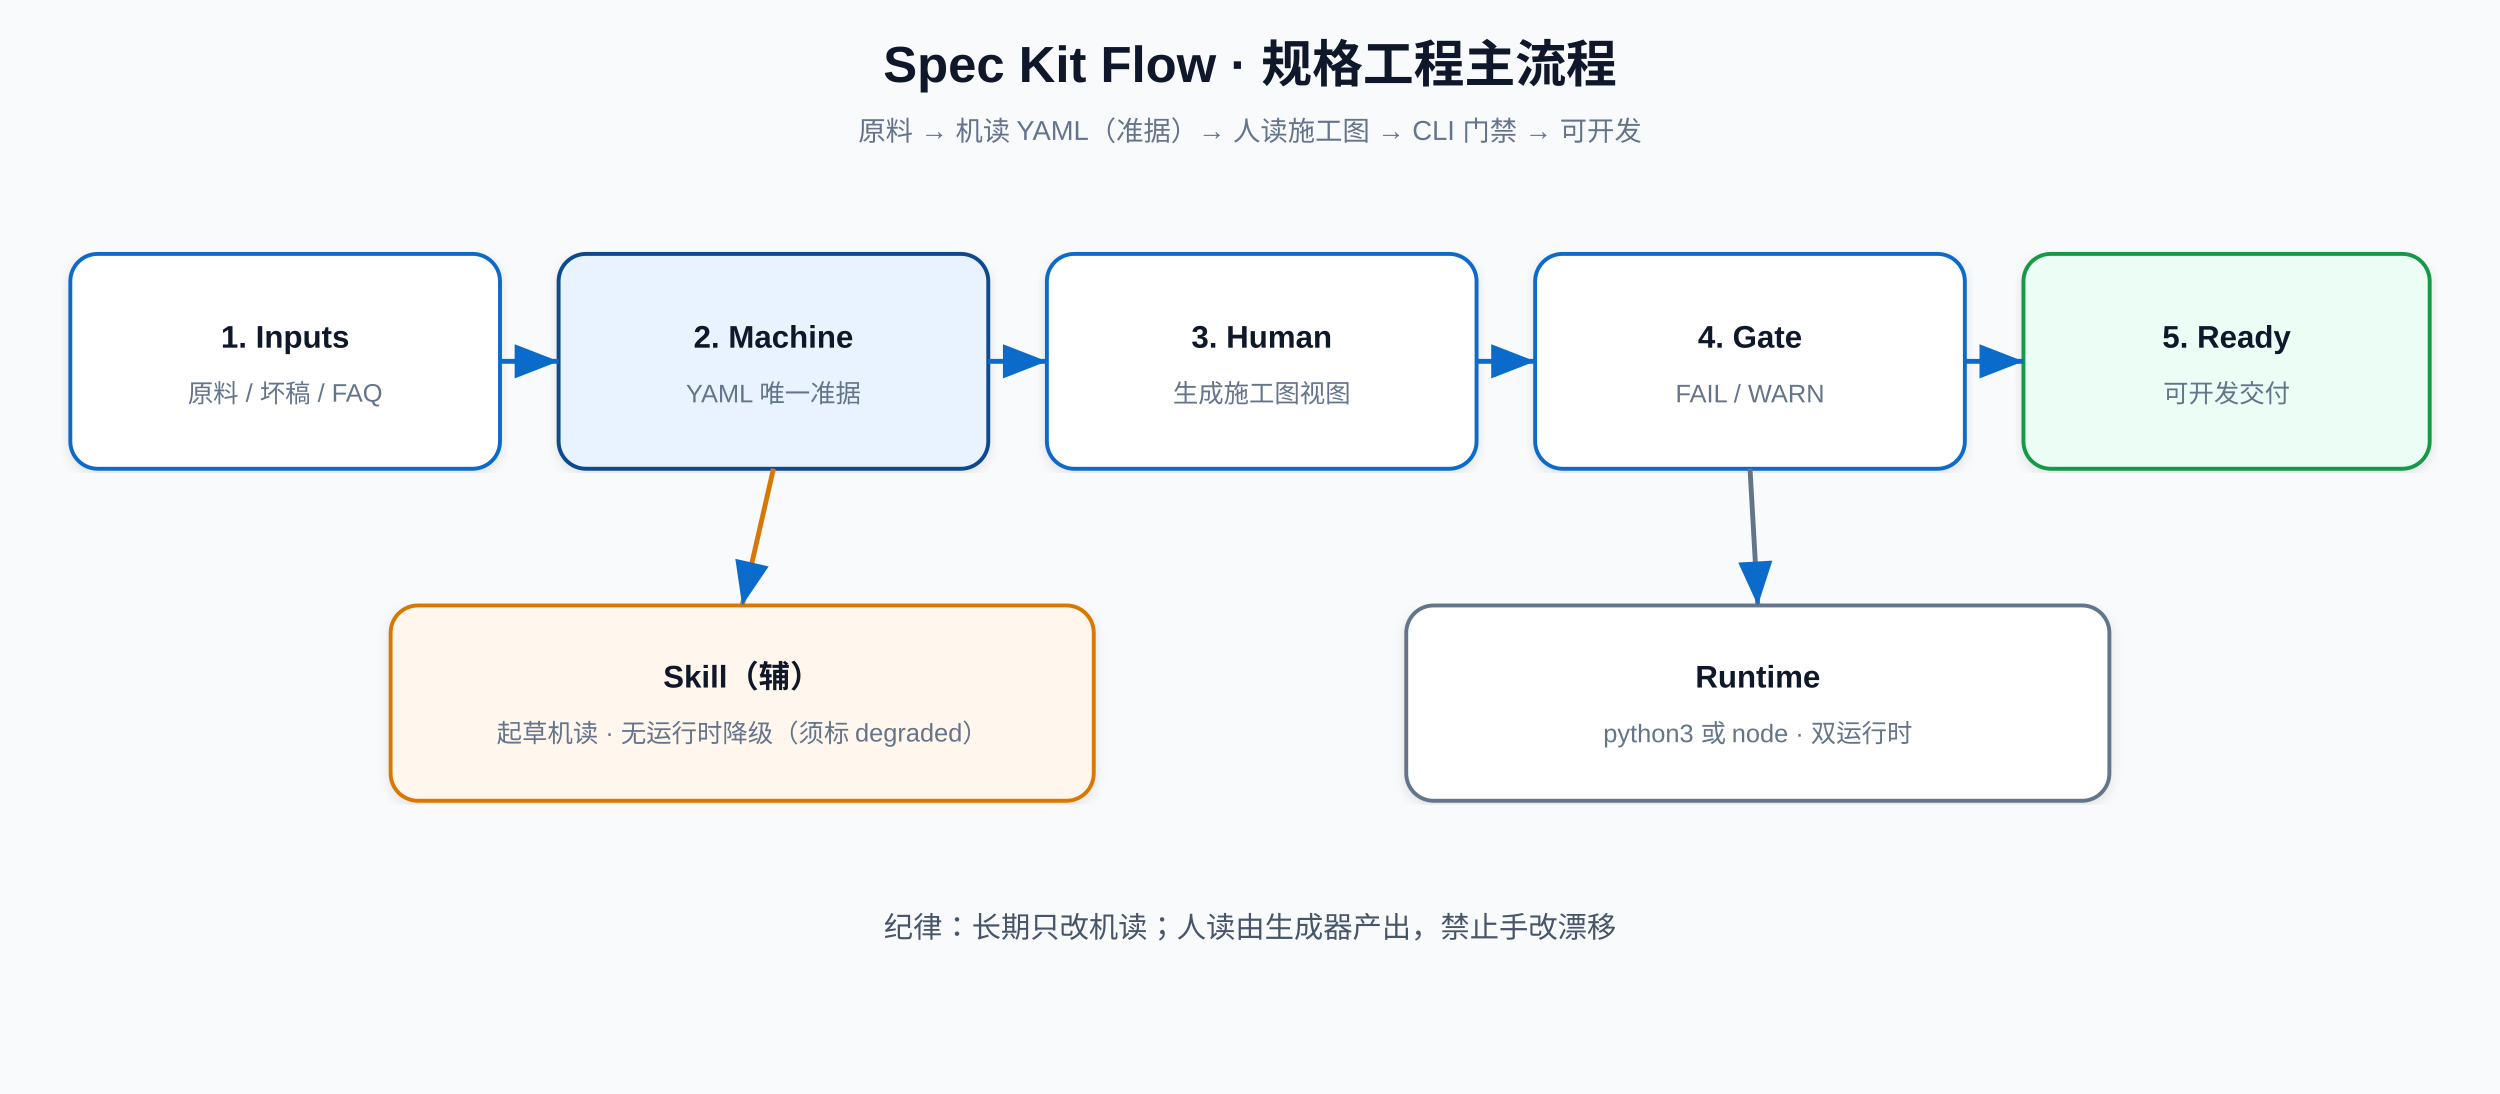
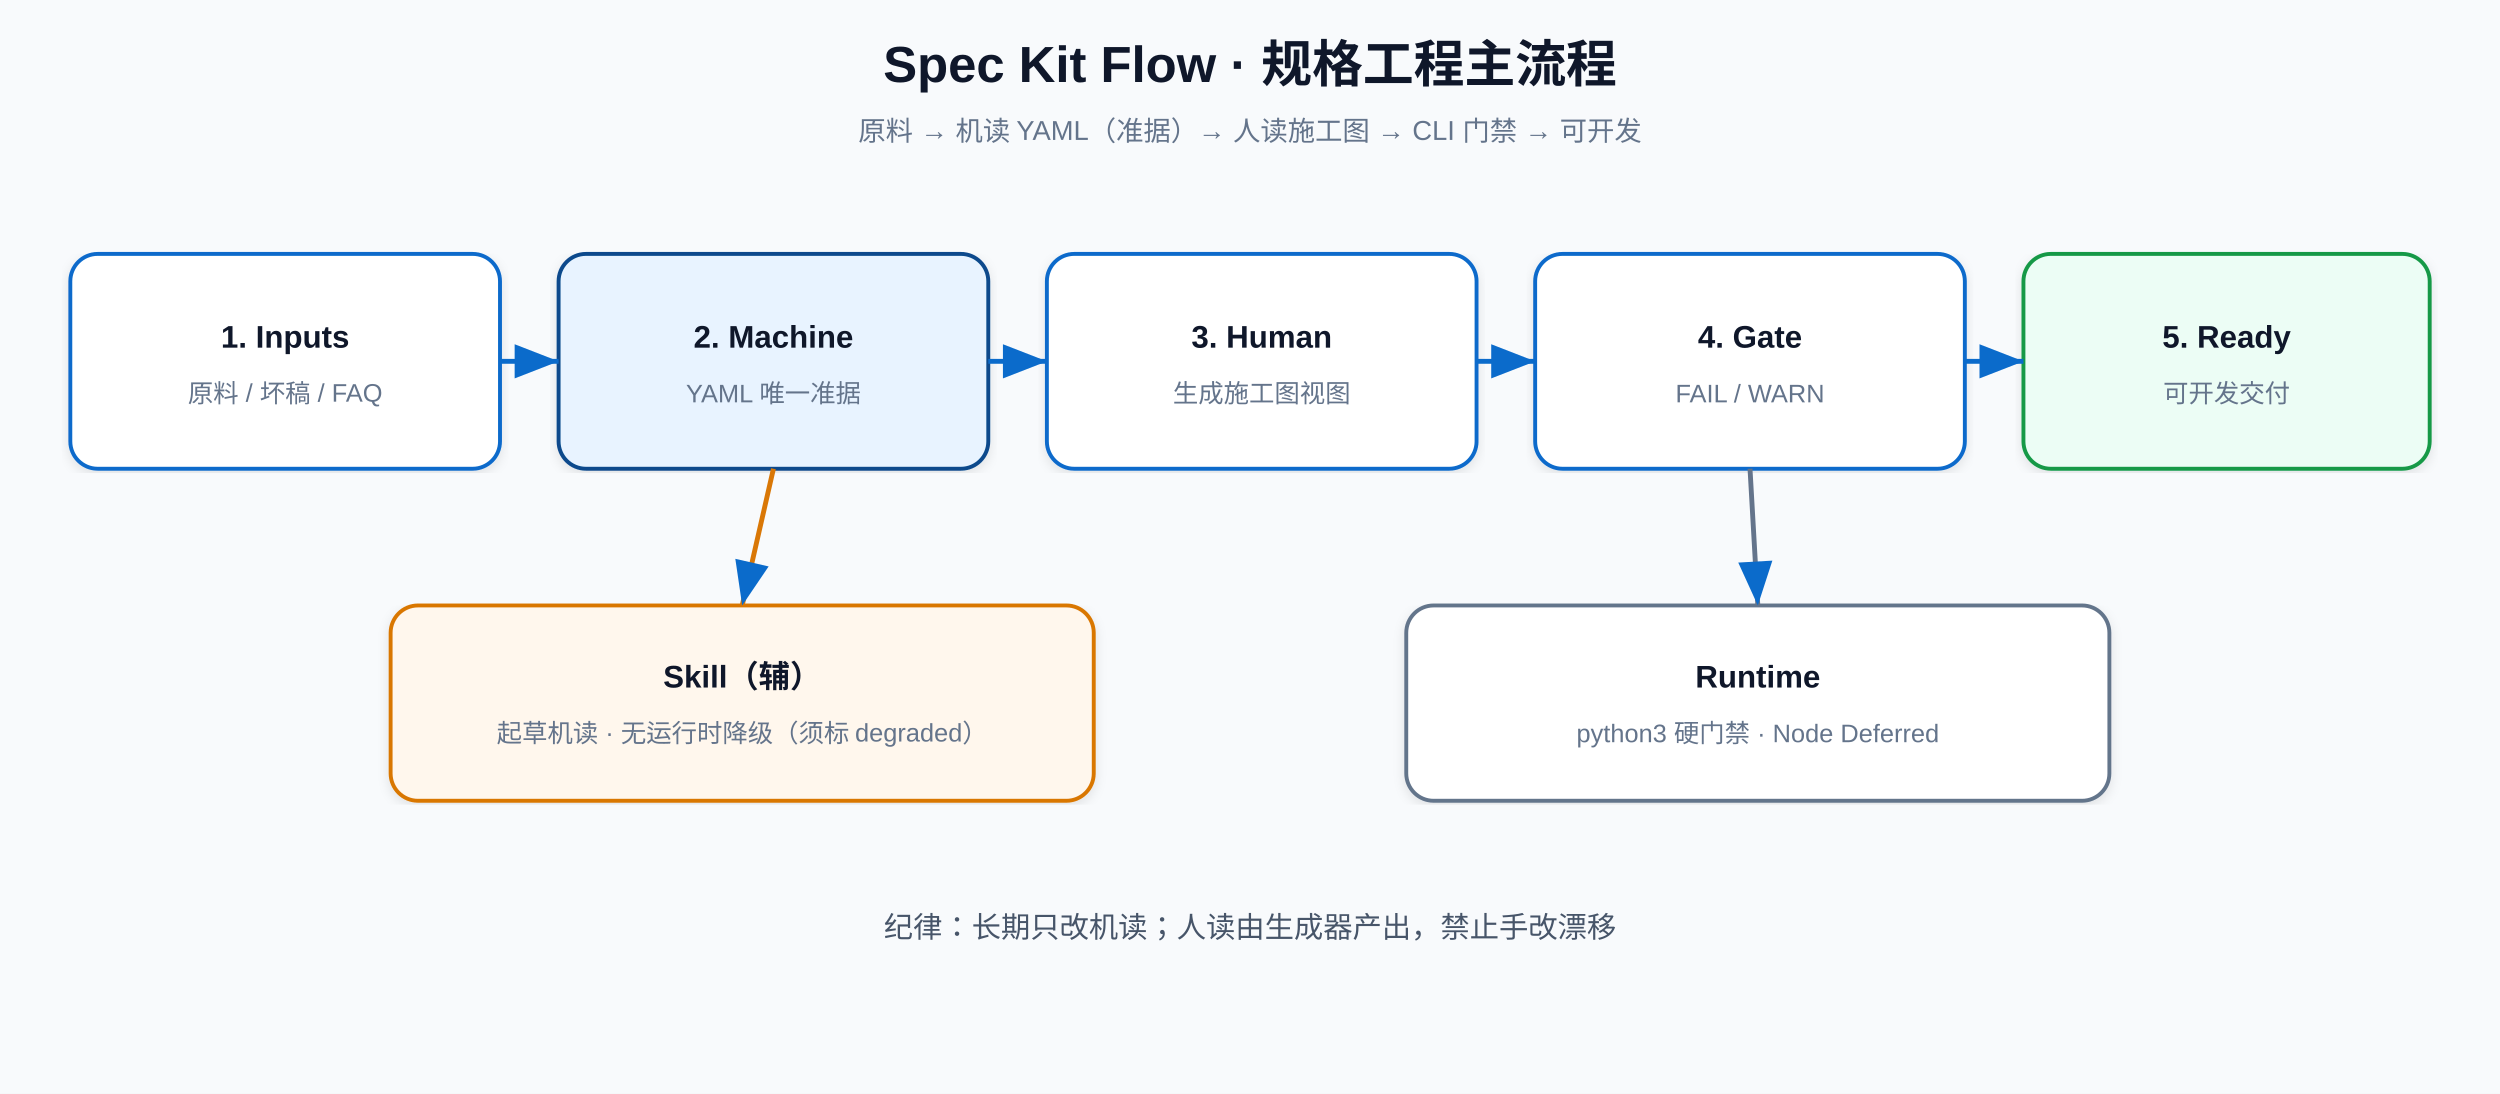
<svg xmlns="http://www.w3.org/2000/svg" viewBox="0 0 1280 560" width="1280" height="560" role="img" aria-label="Spec Kit flow">
  <defs>
    <filter id="shadow" x="-2%" y="-2%" width="104%" height="104%">
      <feDropShadow dx="0" dy="2" stdDeviation="3" flood-opacity="0.10" />
    </filter>
    <marker id="arrow" markerWidth="9" markerHeight="7" refX="9" refY="3.5" orient="auto">
      <polygon points="0 0, 9 3.5, 0 7" fill="#0B6BCB" />
    </marker>
  </defs>
  <rect width="1280" height="560" fill="#F8FAFC" />
  <text x="640" y="42" text-anchor="middle" fill="#0F172A" font-family="Helvetica Neue,Arial,sans-serif" font-size="26" font-weight="700">Spec Kit Flow · 规格工程主流程</text>
  <text x="640" y="72" text-anchor="middle" fill="#64748B" font-family="Helvetica Neue,Arial,sans-serif" font-size="14">原料 → 机读 YAML（准据）→ 人读施工图 → CLI 门禁 → 可开发</text>
  <rect x="36" y="130" width="220" height="110" rx="14" fill="#FFFFFF" stroke="#0B6BCB" stroke-width="2" filter="url(#shadow)" />
  <text x="146" y="178" text-anchor="middle" fill="#0F172A" font-family="Helvetica Neue,Arial,sans-serif" font-size="16" font-weight="700">1. Inputs</text>
  <text x="146" y="206" text-anchor="middle" fill="#64748B" font-family="Helvetica Neue,Arial,sans-serif" font-size="13">原料 / 坏稿 / FAQ</text>
  <rect x="286" y="130" width="220" height="110" rx="14" fill="#E8F3FF" stroke="#074A8C" stroke-width="2" filter="url(#shadow)" />
  <text x="396" y="178" text-anchor="middle" fill="#0F172A" font-family="Helvetica Neue,Arial,sans-serif" font-size="16" font-weight="700">2. Machine</text>
  <text x="396" y="206" text-anchor="middle" fill="#64748B" font-family="Helvetica Neue,Arial,sans-serif" font-size="13">YAML 唯一准据</text>
  <rect x="536" y="130" width="220" height="110" rx="14" fill="#FFFFFF" stroke="#0B6BCB" stroke-width="2" filter="url(#shadow)" />
  <text x="646" y="178" text-anchor="middle" fill="#0F172A" font-family="Helvetica Neue,Arial,sans-serif" font-size="16" font-weight="700">3. Human</text>
  <text x="646" y="206" text-anchor="middle" fill="#64748B" font-family="Helvetica Neue,Arial,sans-serif" font-size="13">生成施工图视图</text>
  <rect x="786" y="130" width="220" height="110" rx="14" fill="#FFFFFF" stroke="#0B6BCB" stroke-width="2" filter="url(#shadow)" />
  <text x="896" y="178" text-anchor="middle" fill="#0F172A" font-family="Helvetica Neue,Arial,sans-serif" font-size="16" font-weight="700">4. Gate</text>
  <text x="896" y="206" text-anchor="middle" fill="#64748B" font-family="Helvetica Neue,Arial,sans-serif" font-size="13">FAIL / WARN</text>
  <rect x="1036" y="130" width="208" height="110" rx="14" fill="#ECFDF5" stroke="#159947" stroke-width="2" filter="url(#shadow)" />
  <text x="1140" y="178" text-anchor="middle" fill="#0F172A" font-family="Helvetica Neue,Arial,sans-serif" font-size="16" font-weight="700">5. Ready</text>
  <text x="1140" y="206" text-anchor="middle" fill="#64748B" font-family="Helvetica Neue,Arial,sans-serif" font-size="13">可开发交付</text>
  <line x1="256" y1="185" x2="286" y2="185" stroke="#0B6BCB" stroke-width="2.5" marker-end="url(#arrow)" />
  <line x1="506" y1="185" x2="536" y2="185" stroke="#0B6BCB" stroke-width="2.5" marker-end="url(#arrow)" />
  <line x1="756" y1="185" x2="786" y2="185" stroke="#0B6BCB" stroke-width="2.5" marker-end="url(#arrow)" />
  <line x1="1006" y1="185" x2="1036" y2="185" stroke="#0B6BCB" stroke-width="2.5" marker-end="url(#arrow)" />
  <rect x="200" y="310" width="360" height="100" rx="14" fill="#FFF7ED" stroke="#D97706" stroke-width="2" filter="url(#shadow)" />
  <text x="380" y="352" text-anchor="middle" fill="#0F172A" font-family="Helvetica Neue,Arial,sans-serif" font-size="16" font-weight="700">Skill（辅）</text>
  <text x="380" y="380" text-anchor="middle" fill="#64748B" font-family="Helvetica Neue,Arial,sans-serif" font-size="13">起草机读 · 无运行时降级（须标 degraded）</text>
  <rect x="720" y="310" width="360" height="100" rx="14" fill="#FFFFFF" stroke="#64748B" stroke-width="2" filter="url(#shadow)" />
  <text x="900" y="352" text-anchor="middle" fill="#0F172A" font-family="Helvetica Neue,Arial,sans-serif" font-size="16" font-weight="700">Runtime</text>
-   <text x="900" y="380" text-anchor="middle" fill="#64748B" font-family="Helvetica Neue,Arial,sans-serif" font-size="13">python3 或 node · 双运行时</text>
+   <text x="900" y="380" text-anchor="middle" fill="#64748B" font-family="Helvetica Neue,Arial,sans-serif" font-size="13">python3 硬门禁 · Node Deferred</text>
  <line x1="396" y1="240" x2="380" y2="310" stroke="#D97706" stroke-width="2.5" marker-end="url(#arrow)" />
  <line x1="896" y1="240" x2="900" y2="310" stroke="#64748B" stroke-width="2.5" marker-end="url(#arrow)" />
  <text x="640" y="480" text-anchor="middle" fill="#475569" font-family="Helvetica Neue,Arial,sans-serif" font-size="15">纪律：长期只改机读；人读由生成器产出，禁止手改漂移</text>
</svg>
